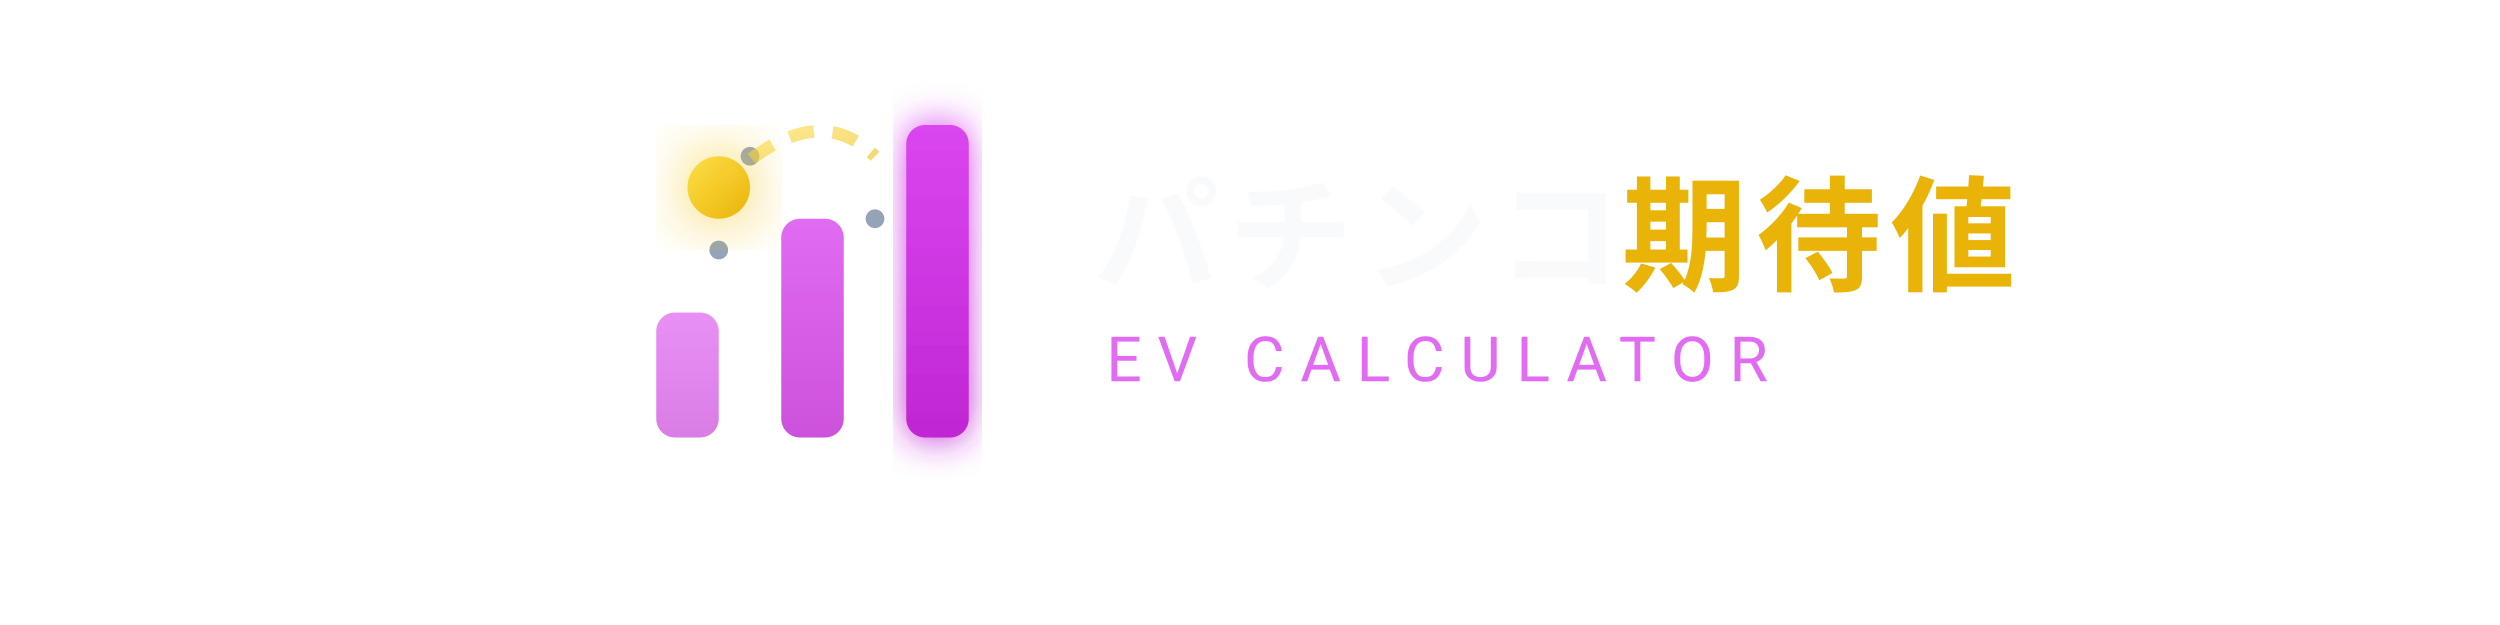
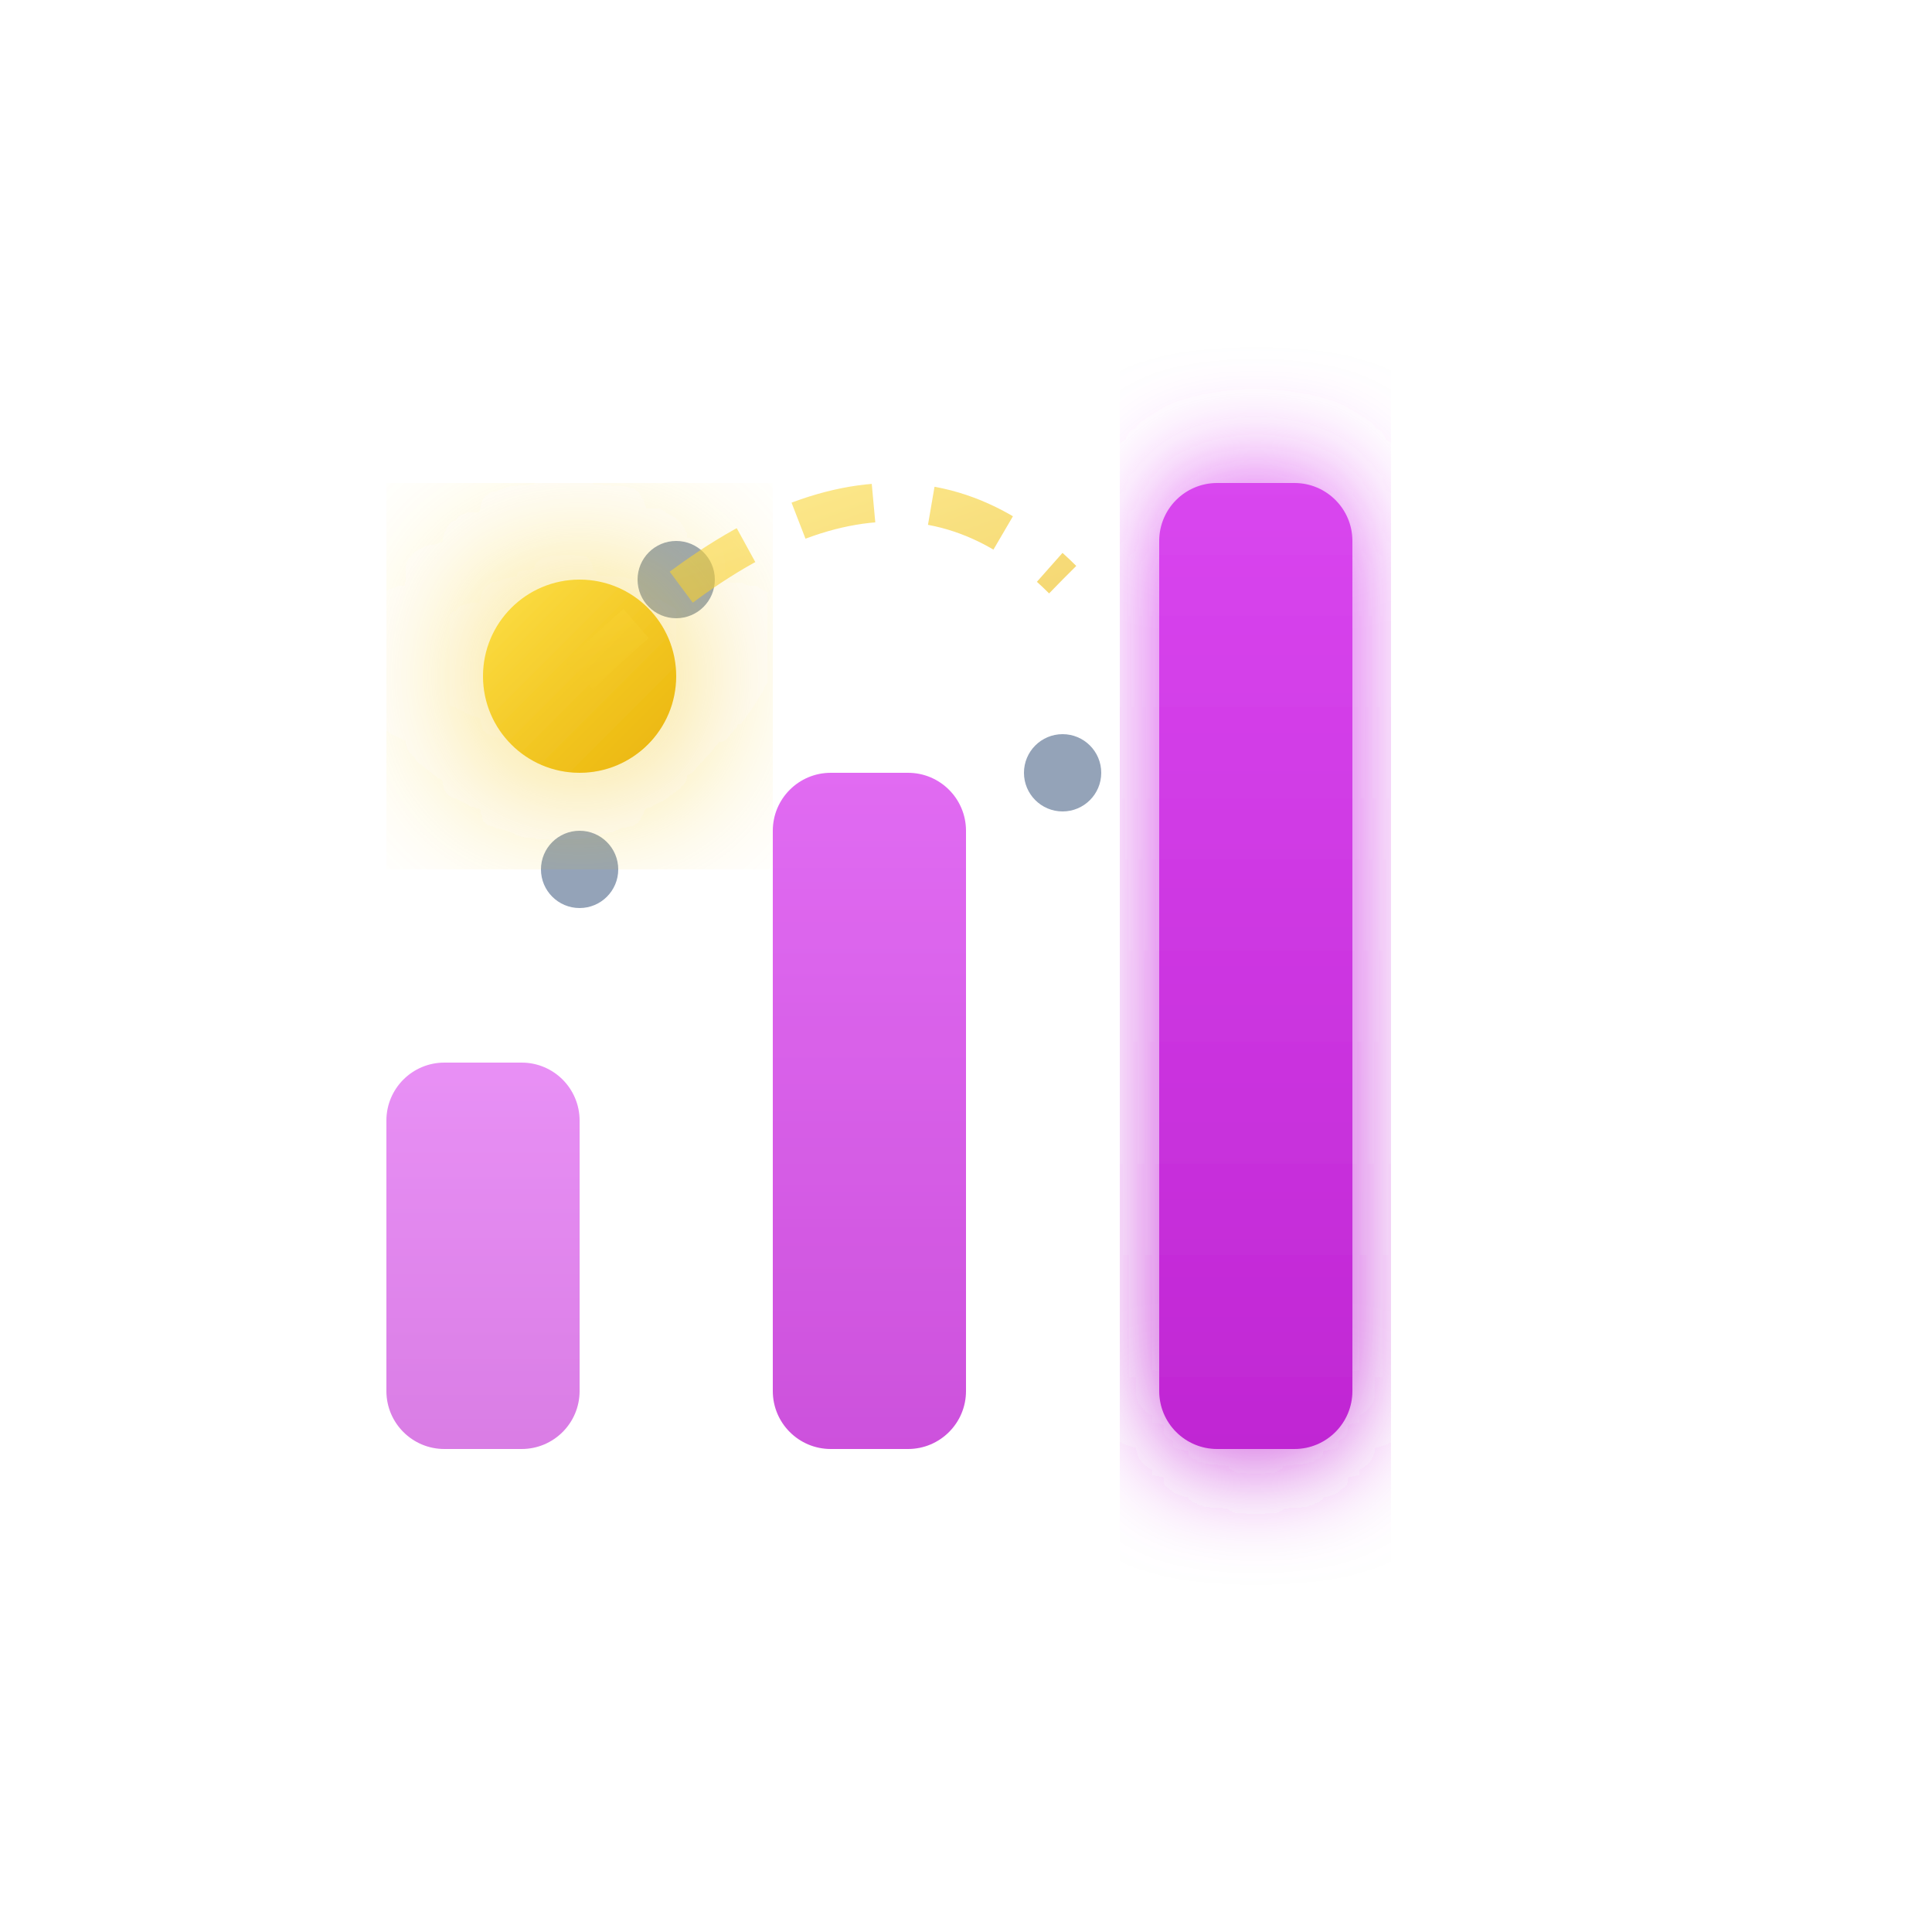
- <svg xmlns="http://www.w3.org/2000/svg" viewBox="0 0 400 100" width="100%" height="80">
+ <svg xmlns="http://www.w3.org/2000/svg" viewBox="0 0 100 100" width="100%" height="100%">
  <defs>
    <linearGradient id="neonPink" x1="0%" y1="100%" x2="0%" y2="0%">
      <stop offset="0%" stop-color="#C026D3" />
      <stop offset="100%" stop-color="#D946EF" />
    </linearGradient>
    <linearGradient id="neonGold" x1="0%" y1="0%" x2="100%" y2="100%">
      <stop offset="0%" stop-color="#FDE047" />
      <stop offset="100%" stop-color="#EAB308" />
    </linearGradient>
    <filter id="glow" x="-20%" y="-20%" width="140%" height="140%">
      <feGaussianBlur stdDeviation="3" result="blur" />
      <feMerge>
        <feMergeNode in="blur" />
        <feMergeNode in="SourceGraphic" />
      </feMerge>
    </filter>
    <filter id="glow-strong" x="-50%" y="-50%" width="200%" height="200%">
      <feGaussianBlur stdDeviation="5" result="blur" />
      <feMerge>
        <feMergeNode in="blur" />
        <feMergeNode in="SourceGraphic" />
      </feMerge>
    </filter>
  </defs>
-   <g transform="translate(100, 15)">
-     <g transform="translate(0, 0)">
-       <rect width="60" height="60" fill="none" />
-       <rect x="5" y="35" width="10" height="20" rx="3" fill="url(#neonPink)" opacity="0.6" />
-       <rect x="25" y="20" width="10" height="35" rx="3" fill="url(#neonPink)" opacity="0.8" />
-       <rect x="45" y="5" width="10" height="50" rx="3" fill="url(#neonPink)" filter="url(#glow)" />
-       <circle cx="20" cy="10" r="1.5" fill="#94A3B8" />
-       <circle cx="40" cy="20" r="1.5" fill="#94A3B8" />
-       <circle cx="15" cy="25" r="1.5" fill="#94A3B8" />
-       <circle cx="15" cy="15" r="5" fill="url(#neonGold)" filter="url(#glow-strong)" />
-       <path d="M 15 15 Q 30 0, 40 10" fill="none" stroke="url(#neonGold)" stroke-width="2" stroke-dasharray="4,3" opacity="0.6" />
-     </g>
-     <g transform="translate(75, 30)">
-       <text x="0" y="0" font-family="Roboto, sans-serif" font-size="20" font-weight="700" fill="#F8FAFC" letter-spacing="1.5">
-         パチンコ<tspan fill="#EAB308" filter="url(#glow)">期待値</tspan>
-       </text>
-       <text x="2" y="16" font-family="Roboto, sans-serif" font-size="10" font-weight="400" fill="#D946EF" letter-spacing="2.5" opacity="0.8">
-         EV CALCULATOR
-       </text>
-     </g>
+   <g transform="translate(15, 20)">
+     <rect width="60" height="60" fill="none" />
+     <rect x="5" y="35" width="10" height="20" rx="3" fill="url(#neonPink)" opacity="0.6" />
+     <rect x="25" y="20" width="10" height="35" rx="3" fill="url(#neonPink)" opacity="0.8" />
+     <rect x="45" y="5" width="10" height="50" rx="3" fill="url(#neonPink)" filter="url(#glow)" />
+     <circle cx="20" cy="10" r="2" fill="#94A3B8" />
+     <circle cx="40" cy="20" r="2" fill="#94A3B8" />
+     <circle cx="15" cy="25" r="2" fill="#94A3B8" />
+     <circle cx="15" cy="15" r="5" fill="url(#neonGold)" filter="url(#glow-strong)" />
+     <path d="M 15 15 Q 30 0, 40 10" fill="none" stroke="url(#neonGold)" stroke-width="2" stroke-dasharray="4,3" opacity="0.6" />
  </g>
</svg>
